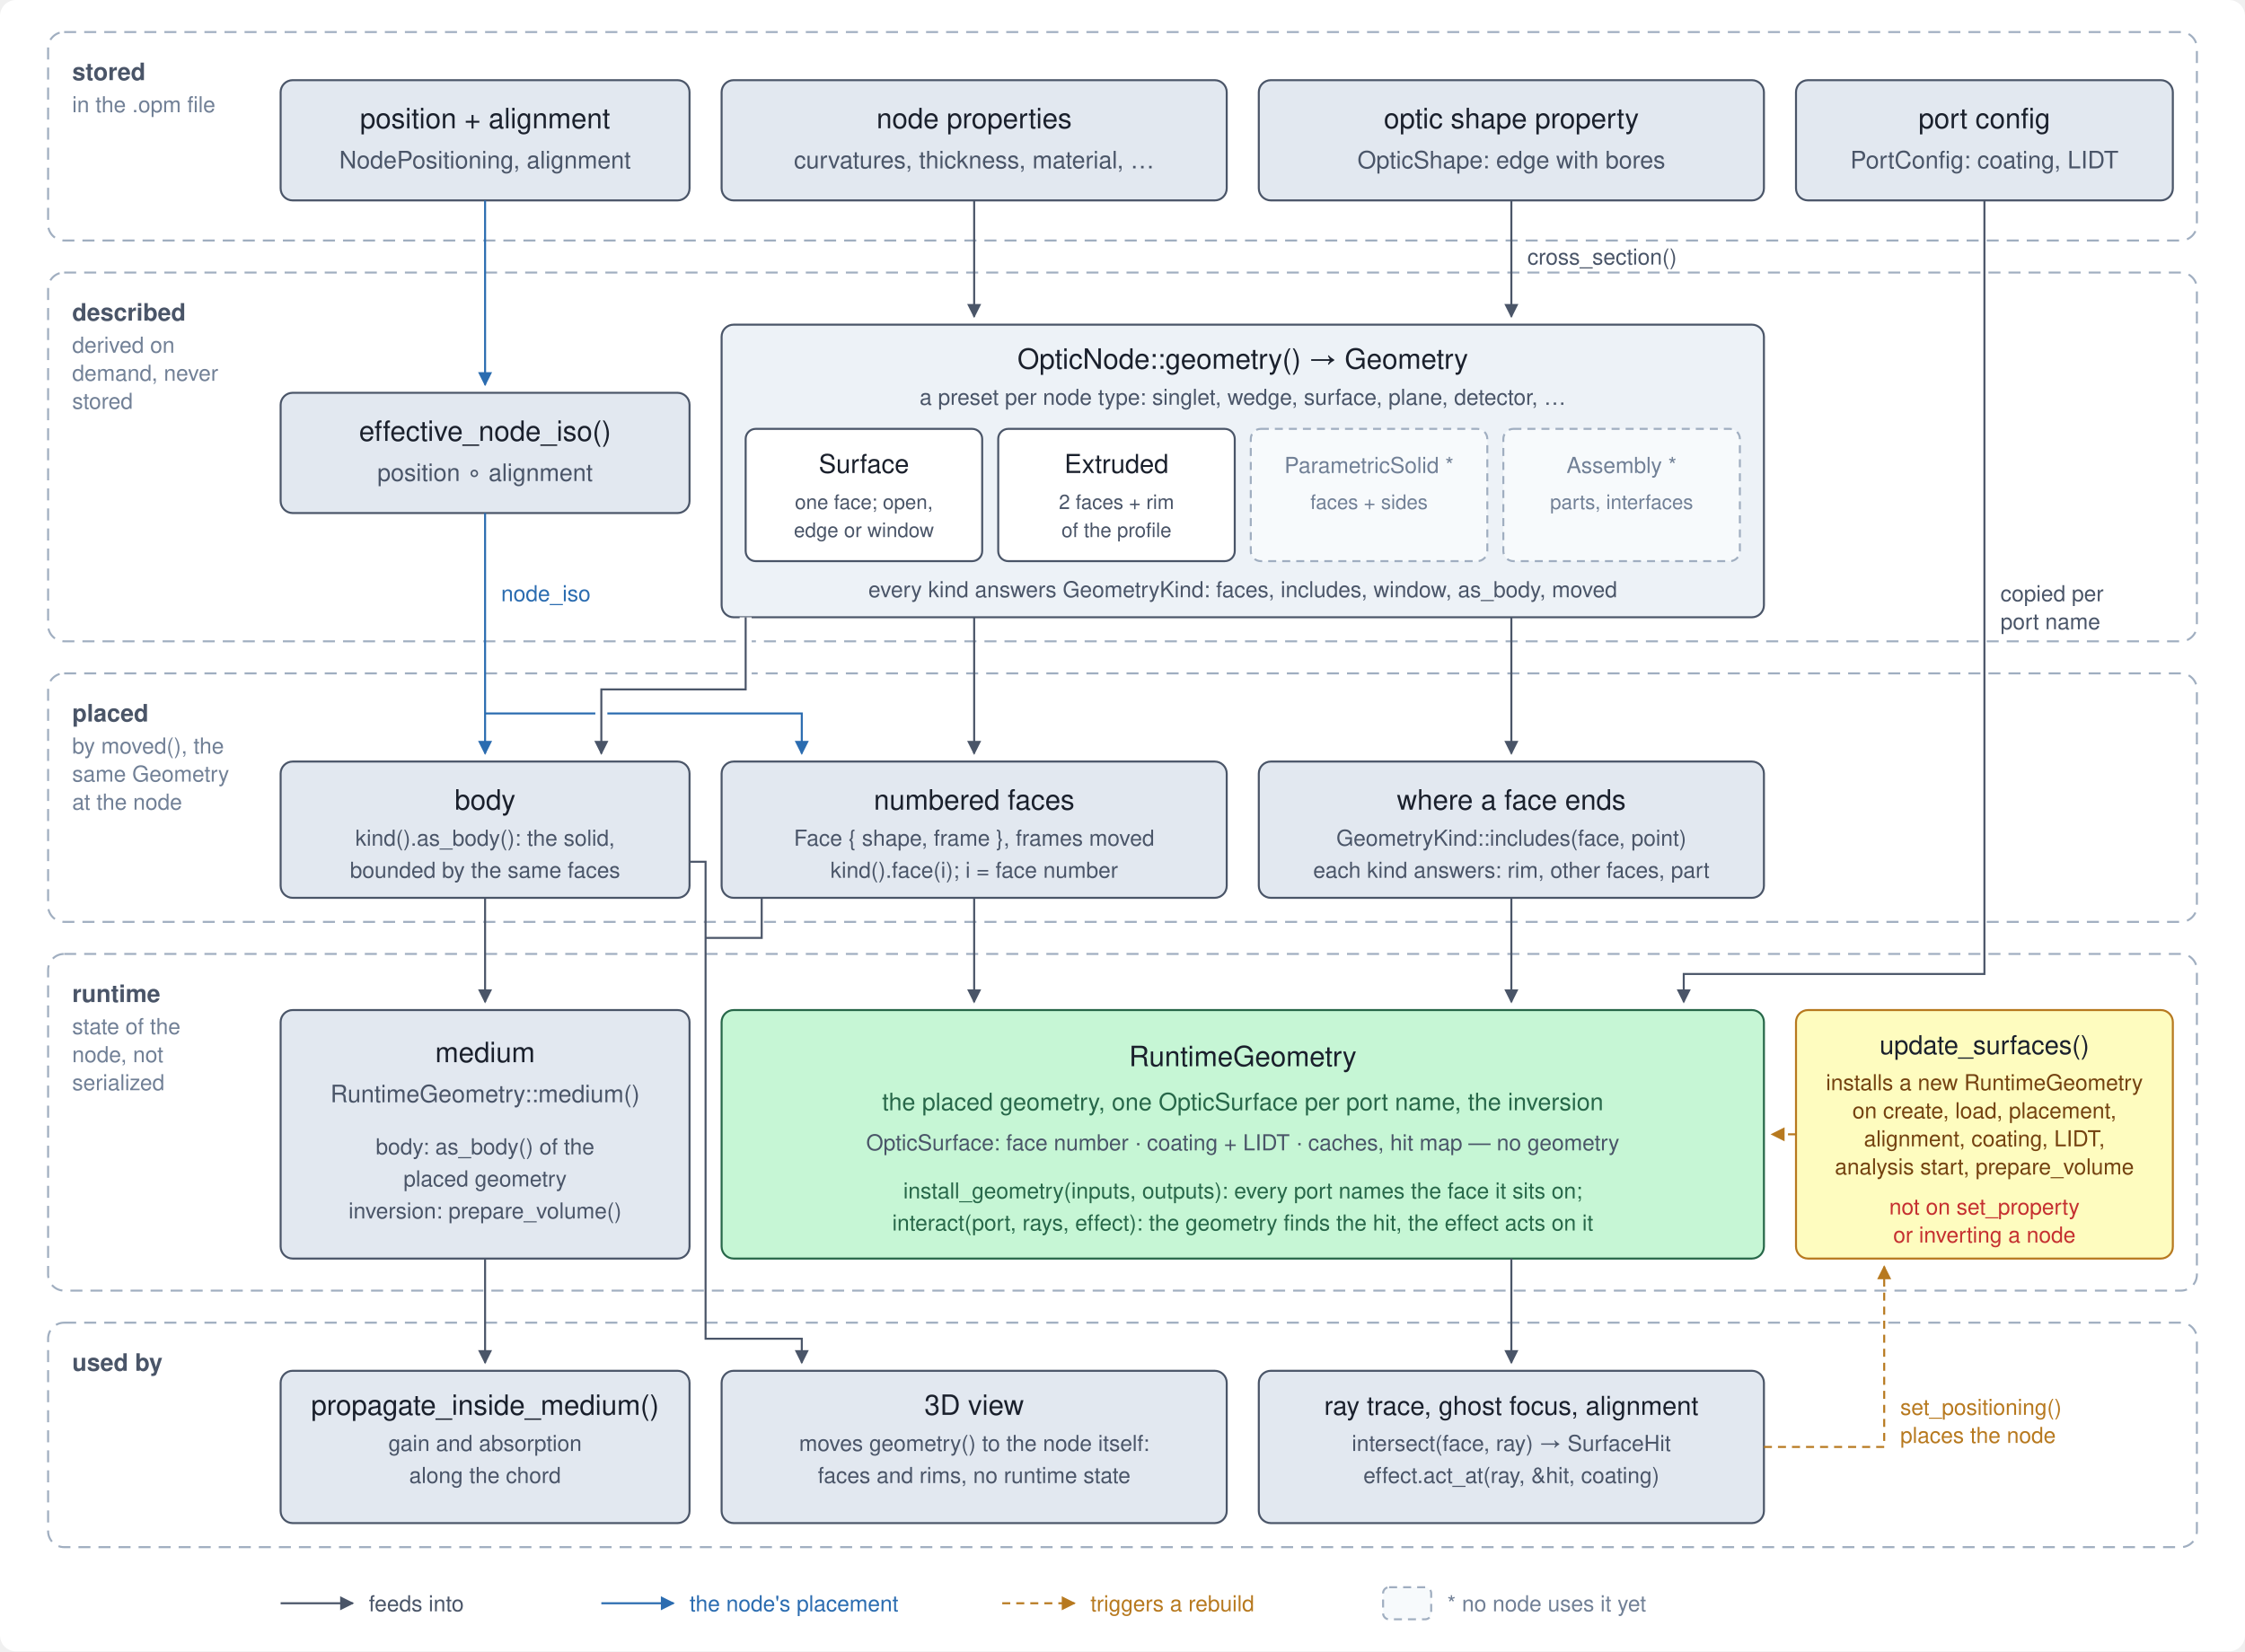
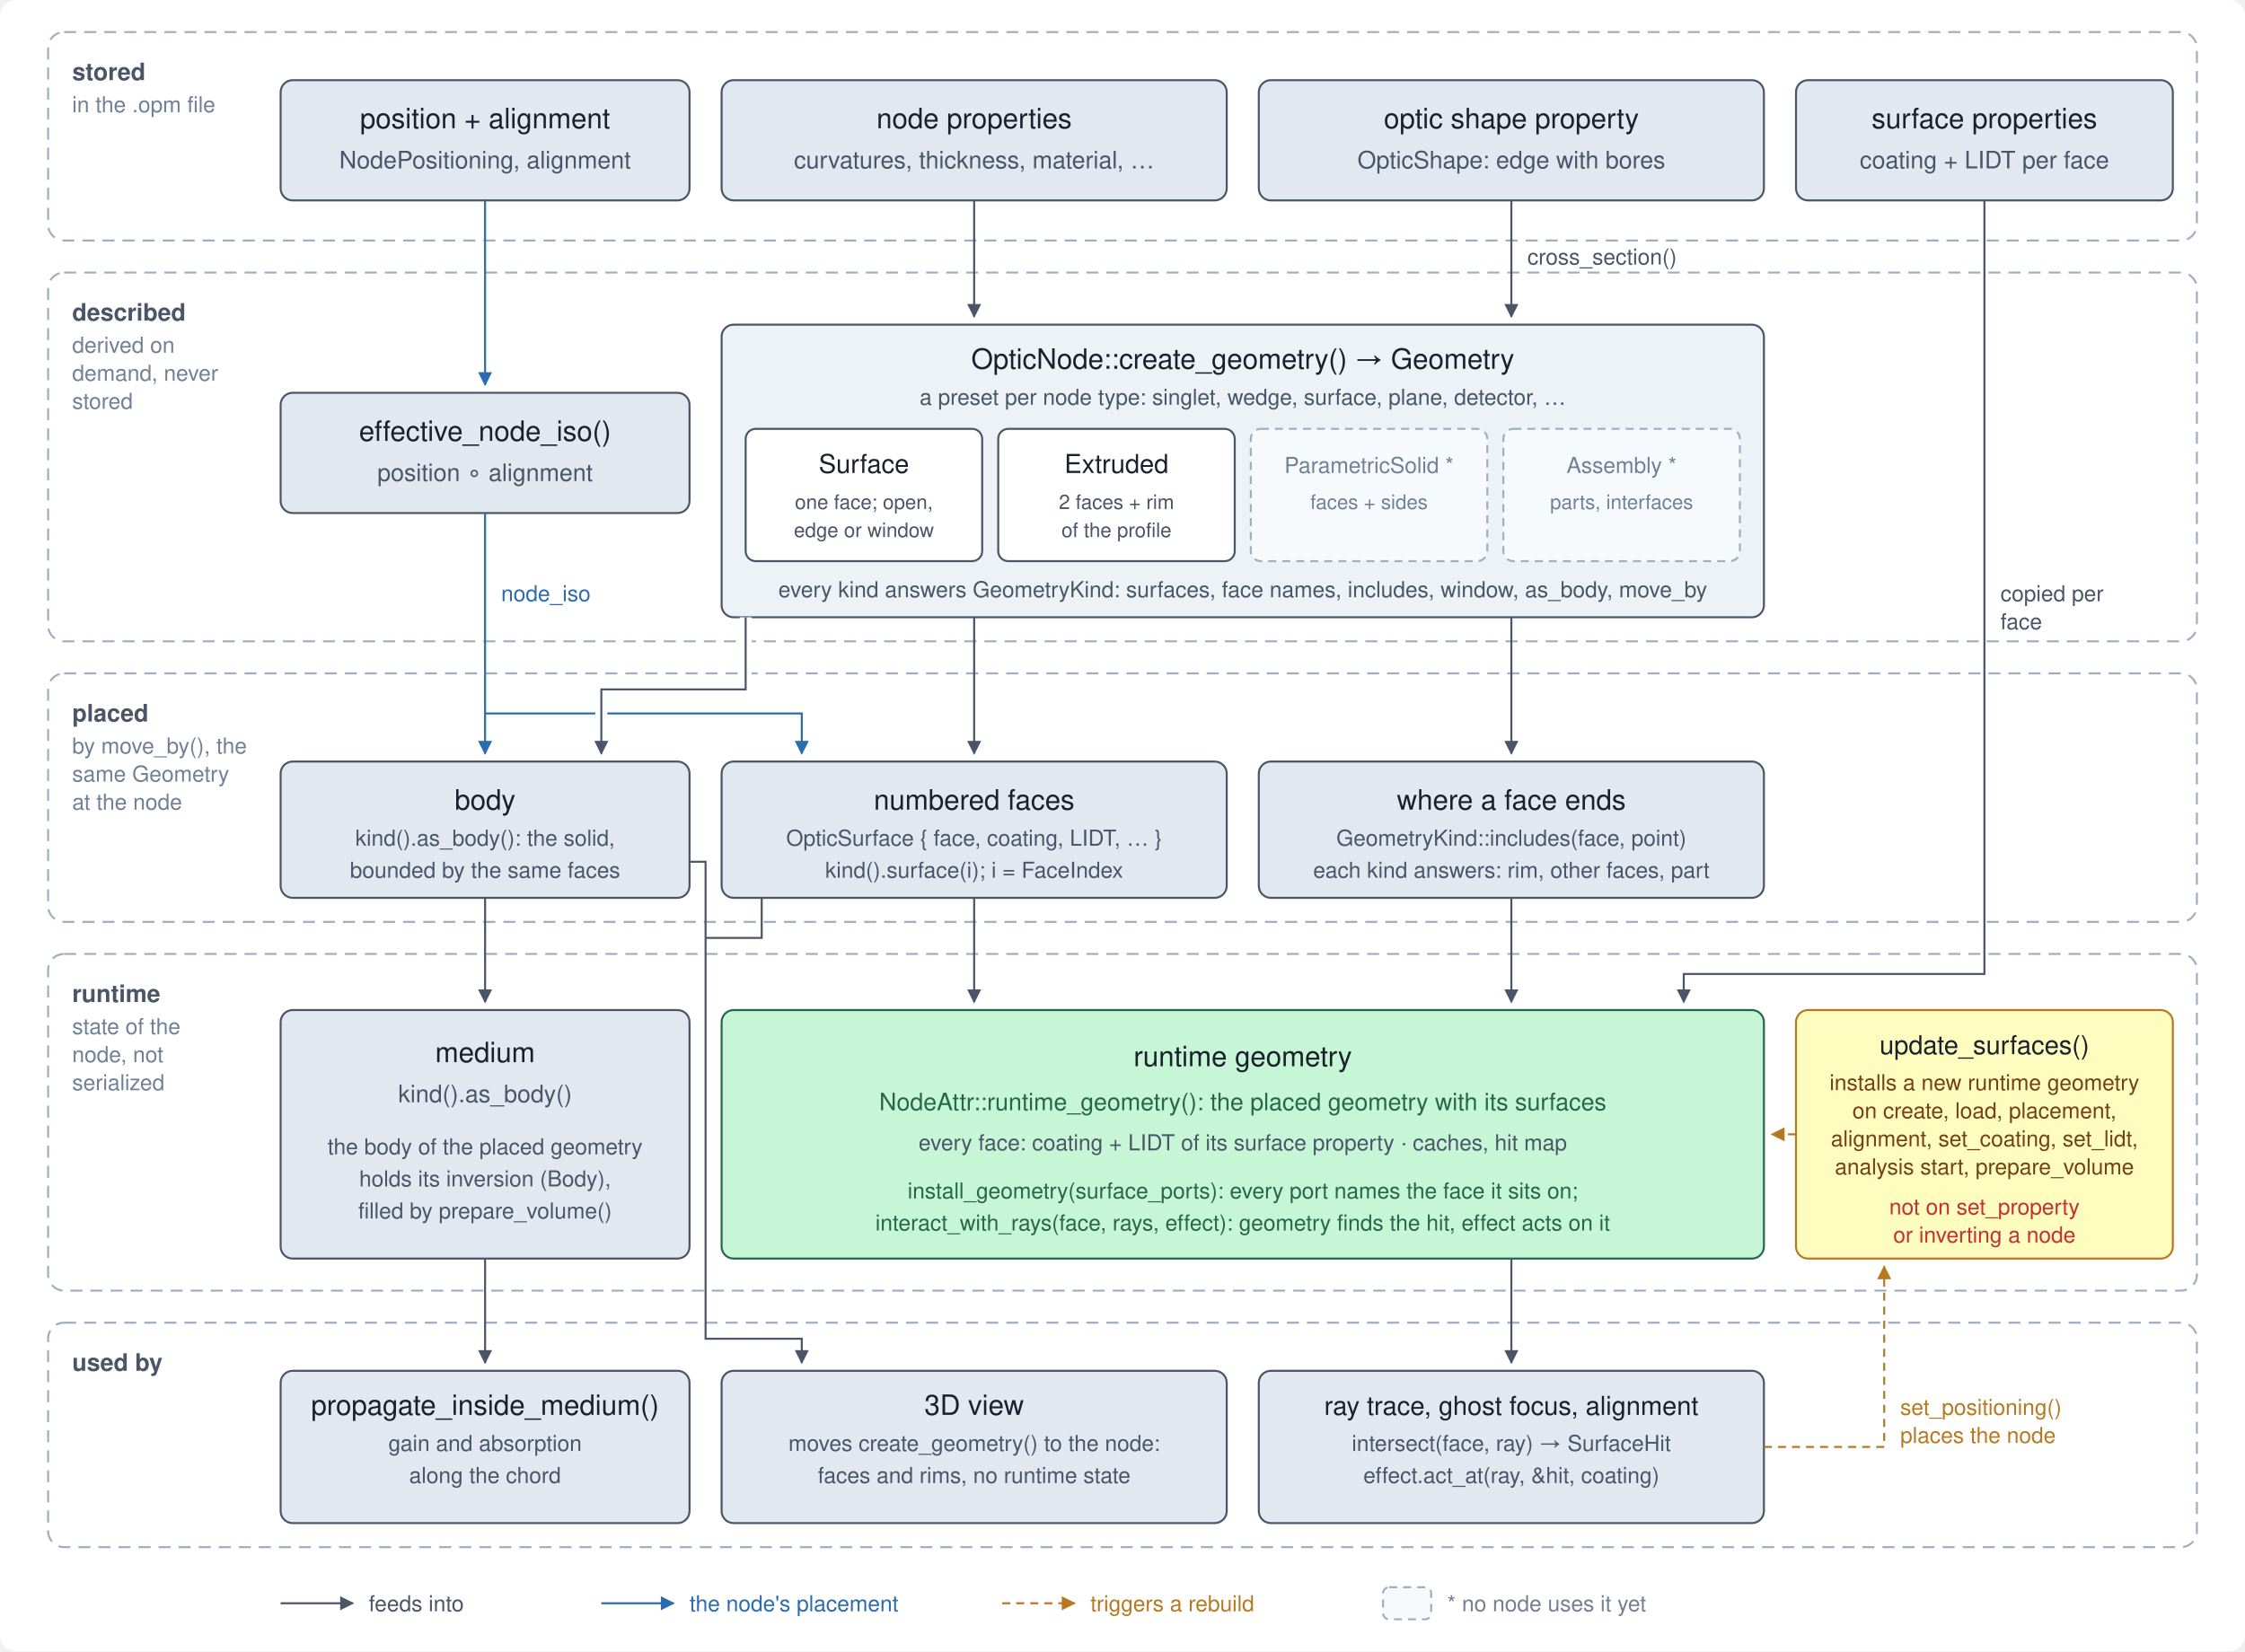
<svg xmlns="http://www.w3.org/2000/svg" width="1120" height="824" viewBox="0 0 1120 824" font-family="Helvetica, Arial, sans-serif">
  <defs>
    <marker id="arrow" viewBox="0 0 10 10" refX="9" refY="5" markerWidth="7" markerHeight="7" orient="auto">
      <path d="M 0 0 L 10 5 L 0 10 z" fill="#4a5568" />
    </marker>
    <marker id="arrow-placement" viewBox="0 0 10 10" refX="9" refY="5" markerWidth="7" markerHeight="7" orient="auto">
      <path d="M 0 0 L 10 5 L 0 10 z" fill="#2b6cb0" />
    </marker>
    <marker id="arrow-rebuild" viewBox="0 0 10 10" refX="9" refY="5" markerWidth="7" markerHeight="7" orient="auto">
      <path d="M 0 0 L 10 5 L 0 10 z" fill="#b7791f" />
    </marker>
  </defs>
  <rect x="0" y="0" width="1120" height="824" rx="8" fill="#ffffff" />
  <rect x="24" y="16" width="1072" height="104" rx="8" fill="none" stroke="#a0aec0" stroke-dasharray="6 4" />
  <text x="36" y="40" font-size="12" font-weight="bold" fill="#4a5568">stored</text>
  <text x="36" y="56" font-size="11" fill="#718096">in the .opm file</text>
  <rect x="140" y="40" width="204" height="60" rx="6" fill="#e2e8f0" stroke="#4a5568" />
  <text x="242" y="64" font-size="14" text-anchor="middle" fill="#1a202c">position + alignment</text>
  <text x="242" y="84" font-size="12" text-anchor="middle" fill="#4a5568">NodePositioning, alignment</text>
  <rect x="360" y="40" width="252" height="60" rx="6" fill="#e2e8f0" stroke="#4a5568" />
  <text x="486" y="64" font-size="14" text-anchor="middle" fill="#1a202c">node properties</text>
  <text x="486" y="84" font-size="12" text-anchor="middle" fill="#4a5568">curvatures, thickness, material, …</text>
  <rect x="628" y="40" width="252" height="60" rx="6" fill="#e2e8f0" stroke="#4a5568" />
  <text x="754" y="64" font-size="14" text-anchor="middle" fill="#1a202c">optic shape property</text>
  <text x="754" y="84" font-size="12" text-anchor="middle" fill="#4a5568">OpticShape: edge with bores</text>
  <rect x="896" y="40" width="188" height="60" rx="6" fill="#e2e8f0" stroke="#4a5568" />
-   <text x="990" y="64" font-size="14" text-anchor="middle" fill="#1a202c">port config</text>
-   <text x="990" y="84" font-size="12" text-anchor="middle" fill="#4a5568">PortConfig: coating, LIDT</text>
+   <text x="990" y="64" font-size="14" text-anchor="middle" fill="#1a202c">surface properties</text>
+   <text x="990" y="84" font-size="12" text-anchor="middle" fill="#4a5568">coating + LIDT per face</text>
  <rect x="24" y="136" width="1072" height="184" rx="8" fill="none" stroke="#a0aec0" stroke-dasharray="6 4" />
  <text x="36" y="160" font-size="12" font-weight="bold" fill="#4a5568">described</text>
  <text x="36" y="176" font-size="11" fill="#718096">derived on</text>
  <text x="36" y="190" font-size="11" fill="#718096">demand, never</text>
  <text x="36" y="204" font-size="11" fill="#718096">stored</text>
  <rect x="140" y="196" width="204" height="60" rx="6" fill="#e2e8f0" stroke="#4a5568" />
  <text x="242" y="220" font-size="14" text-anchor="middle" fill="#1a202c">effective_node_iso()</text>
  <text x="242" y="240" font-size="12" text-anchor="middle" fill="#4a5568">position ∘ alignment</text>
  <rect x="360" y="162" width="520" height="146" rx="6" fill="#edf2f7" stroke="#4a5568" />
-   <text x="620" y="184" font-size="14" text-anchor="middle" fill="#1a202c">OpticNode::geometry() → Geometry</text>
+   <text x="620" y="184" font-size="14" text-anchor="middle" fill="#1a202c">OpticNode::create_geometry() → Geometry</text>
  <text x="620" y="202" font-size="11" text-anchor="middle" fill="#4a5568">a preset per node type: singlet, wedge, surface, plane, detector, …</text>
  <rect x="372" y="214" width="118" height="66" rx="5" fill="#ffffff" stroke="#4a5568" />
  <text x="431" y="236" font-size="13" text-anchor="middle" fill="#1a202c">Surface</text>
  <text x="431" y="254" font-size="10" text-anchor="middle" fill="#4a5568">one face; open,</text>
  <text x="431" y="268" font-size="10" text-anchor="middle" fill="#4a5568">edge or window</text>
  <rect x="498" y="214" width="118" height="66" rx="5" fill="#ffffff" stroke="#4a5568" />
  <text x="557" y="236" font-size="13" text-anchor="middle" fill="#1a202c">Extruded</text>
  <text x="557" y="254" font-size="10" text-anchor="middle" fill="#4a5568">2 faces + rim</text>
  <text x="557" y="268" font-size="10" text-anchor="middle" fill="#4a5568">of the profile</text>
  <rect x="624" y="214" width="118" height="66" rx="5" fill="#f7fafc" stroke="#a0aec0" stroke-dasharray="4 3" />
  <text x="683" y="236" font-size="11" text-anchor="middle" fill="#718096">ParametricSolid *</text>
  <text x="683" y="254" font-size="10" text-anchor="middle" fill="#718096">faces + sides</text>
  <rect x="750" y="214" width="118" height="66" rx="5" fill="#f7fafc" stroke="#a0aec0" stroke-dasharray="4 3" />
  <text x="809" y="236" font-size="11" text-anchor="middle" fill="#718096">Assembly *</text>
  <text x="809" y="254" font-size="10" text-anchor="middle" fill="#718096">parts, interfaces</text>
-   <text x="620" y="298" font-size="11" text-anchor="middle" fill="#4a5568">every kind answers GeometryKind: faces, includes, window, as_body, moved</text>
+   <text x="620" y="298" font-size="11" text-anchor="middle" fill="#4a5568">every kind answers GeometryKind: surfaces, face names, includes, window, as_body, move_by</text>
  <line x1="242" y1="100" x2="242" y2="192" stroke="#2b6cb0" marker-end="url(#arrow-placement)" />
  <line x1="486" y1="100" x2="486" y2="158" stroke="#4a5568" marker-end="url(#arrow)" />
  <line x1="754" y1="100" x2="754" y2="158" stroke="#4a5568" marker-end="url(#arrow)" />
  <text x="762" y="132" font-size="11" fill="#4a5568">cross_section()</text>
  <rect x="24" y="336" width="1072" height="124" rx="8" fill="none" stroke="#a0aec0" stroke-dasharray="6 4" />
  <text x="36" y="360" font-size="12" font-weight="bold" fill="#4a5568">placed</text>
-   <text x="36" y="376" font-size="11" fill="#718096">by moved(), the</text>
+   <text x="36" y="376" font-size="11" fill="#718096">by move_by(), the</text>
  <text x="36" y="390" font-size="11" fill="#718096">same Geometry</text>
  <text x="36" y="404" font-size="11" fill="#718096">at the node</text>
  <rect x="140" y="380" width="204" height="68" rx="6" fill="#e2e8f0" stroke="#4a5568" />
  <text x="242" y="404" font-size="14" text-anchor="middle" fill="#1a202c">body</text>
  <text x="242" y="422" font-size="11" text-anchor="middle" fill="#4a5568">kind().as_body(): the solid,</text>
  <text x="242" y="438" font-size="11" text-anchor="middle" fill="#4a5568">bounded by the same faces</text>
  <rect x="360" y="380" width="252" height="68" rx="6" fill="#e2e8f0" stroke="#4a5568" />
  <text x="486" y="404" font-size="14" text-anchor="middle" fill="#1a202c">numbered faces</text>
-   <text x="486" y="422" font-size="11" text-anchor="middle" fill="#4a5568">Face { shape, frame }, frames moved</text>
-   <text x="486" y="438" font-size="11" text-anchor="middle" fill="#4a5568">kind().face(i); i = face number</text>
+   <text x="486" y="422" font-size="11" text-anchor="middle" fill="#4a5568">OpticSurface { face, coating, LIDT, … }</text>
+   <text x="486" y="438" font-size="11" text-anchor="middle" fill="#4a5568">kind().surface(i); i = FaceIndex</text>
  <rect x="628" y="380" width="252" height="68" rx="6" fill="#e2e8f0" stroke="#4a5568" />
  <text x="754" y="404" font-size="14" text-anchor="middle" fill="#1a202c">where a face ends</text>
  <text x="754" y="422" font-size="11" text-anchor="middle" fill="#4a5568">GeometryKind::includes(face, point)</text>
  <text x="754" y="438" font-size="11" text-anchor="middle" fill="#4a5568">each kind answers: rim, other faces, part</text>
  <line x1="242" y1="256" x2="242" y2="376" stroke="#2b6cb0" marker-end="url(#arrow-placement)" />
  <path d="M 242 356 L 400 356 L 400 376" fill="none" stroke="#2b6cb0" marker-end="url(#arrow-placement)" />
  <text x="250" y="300" font-size="11" fill="#2b6cb0">node_iso</text>
  <line x1="486" y1="308" x2="486" y2="376" stroke="#4a5568" marker-end="url(#arrow)" />
  <line x1="754" y1="308" x2="754" y2="376" stroke="#4a5568" marker-end="url(#arrow)" />
  <path d="M 372 308 L 372 344 L 300 344 L 300 376" fill="none" stroke="#ffffff" stroke-width="6" />
  <path d="M 372 308 L 372 344 L 300 344 L 300 376" fill="none" stroke="#4a5568" marker-end="url(#arrow)" />
  <rect x="24" y="476" width="1072" height="168" rx="8" fill="none" stroke="#a0aec0" stroke-dasharray="6 4" />
  <text x="36" y="500" font-size="12" font-weight="bold" fill="#4a5568">runtime</text>
  <text x="36" y="516" font-size="11" fill="#718096">state of the</text>
  <text x="36" y="530" font-size="11" fill="#718096">node, not</text>
  <text x="36" y="544" font-size="11" fill="#718096">serialized</text>
  <rect x="140" y="504" width="204" height="124" rx="6" fill="#e2e8f0" stroke="#4a5568" />
  <text x="242" y="530" font-size="14" text-anchor="middle" fill="#1a202c">medium</text>
-   <text x="242" y="550" font-size="12" text-anchor="middle" fill="#4a5568">RuntimeGeometry::medium()</text>
-   <text x="242" y="576" font-size="11" text-anchor="middle" fill="#4a5568">body: as_body() of the</text>
-   <text x="242" y="592" font-size="11" text-anchor="middle" fill="#4a5568">placed geometry</text>
-   <text x="242" y="608" font-size="11" text-anchor="middle" fill="#4a5568">inversion: prepare_volume()</text>
+   <text x="242" y="550" font-size="12" text-anchor="middle" fill="#4a5568">kind().as_body()</text>
+   <text x="242" y="576" font-size="11" text-anchor="middle" fill="#4a5568">the body of the placed geometry</text>
+   <text x="242" y="592" font-size="11" text-anchor="middle" fill="#4a5568">holds its inversion (Body),</text>
+   <text x="242" y="608" font-size="11" text-anchor="middle" fill="#4a5568">filled by prepare_volume()</text>
  <rect x="360" y="504" width="520" height="124" rx="6" fill="#c6f6d5" stroke="#276749" />
-   <text x="620" y="532" font-size="14" text-anchor="middle" fill="#1a202c">RuntimeGeometry</text>
-   <text x="620" y="554" font-size="12" text-anchor="middle" fill="#276749">the placed geometry, one OpticSurface per port name, the inversion</text>
-   <text x="620" y="574" font-size="11" text-anchor="middle" fill="#4a5568">OpticSurface: face number · coating + LIDT · caches, hit map — no geometry</text>
-   <text x="620" y="598" font-size="11" text-anchor="middle" fill="#276749">install_geometry(inputs, outputs): every port names the face it sits on;</text>
-   <text x="620" y="614" font-size="11" text-anchor="middle" fill="#276749">interact(port, rays, effect): the geometry finds the hit, the effect acts on it</text>
+   <text x="620" y="532" font-size="14" text-anchor="middle" fill="#1a202c">runtime geometry</text>
+   <text x="620" y="554" font-size="12" text-anchor="middle" fill="#276749">NodeAttr::runtime_geometry(): the placed geometry with its surfaces</text>
+   <text x="620" y="574" font-size="11" text-anchor="middle" fill="#4a5568">every face: coating + LIDT of its surface property · caches, hit map</text>
+   <text x="620" y="598" font-size="11" text-anchor="middle" fill="#276749">install_geometry(surface_ports): every port names the face it sits on;</text>
+   <text x="620" y="614" font-size="11" text-anchor="middle" fill="#276749">interact_with_rays(face, rays, effect): geometry finds the hit, effect acts on it</text>
  <rect x="896" y="504" width="188" height="124" rx="6" fill="#fefcbf" stroke="#b7791f" />
  <text x="990" y="526" font-size="13" text-anchor="middle" fill="#1a202c">update_surfaces()</text>
-   <text x="990" y="544" font-size="11" text-anchor="middle" fill="#744210">installs a new RuntimeGeometry</text>
+   <text x="990" y="544" font-size="11" text-anchor="middle" fill="#744210">installs a new runtime geometry</text>
  <text x="990" y="558" font-size="11" text-anchor="middle" fill="#744210">on create, load, placement,</text>
-   <text x="990" y="572" font-size="11" text-anchor="middle" fill="#744210">alignment, coating, LIDT,</text>
+   <text x="990" y="572" font-size="11" text-anchor="middle" fill="#744210">alignment, set_coating, set_lidt,</text>
  <text x="990" y="586" font-size="11" text-anchor="middle" fill="#744210">analysis start, prepare_volume</text>
  <text x="990" y="606" font-size="11" text-anchor="middle" fill="#c53030">not on set_property</text>
  <text x="990" y="620" font-size="11" text-anchor="middle" fill="#c53030">or inverting a node</text>
  <line x1="896" y1="566" x2="884" y2="566" stroke="#b7791f" stroke-dasharray="4 3" marker-end="url(#arrow-rebuild)" />
  <line x1="242" y1="448" x2="242" y2="500" stroke="#4a5568" marker-end="url(#arrow)" />
  <line x1="486" y1="448" x2="486" y2="500" stroke="#4a5568" marker-end="url(#arrow)" />
  <line x1="754" y1="448" x2="754" y2="500" stroke="#4a5568" marker-end="url(#arrow)" />
  <path d="M 990 100 L 990 486 L 840 486 L 840 500" fill="none" stroke="#4a5568" marker-end="url(#arrow)" />
  <text x="998" y="300" font-size="11" fill="#4a5568">copied per</text>
-   <text x="998" y="314" font-size="11" fill="#4a5568">port name</text>
+   <text x="998" y="314" font-size="11" fill="#4a5568">face</text>
  <rect x="24" y="660" width="1072" height="112" rx="8" fill="none" stroke="#a0aec0" stroke-dasharray="6 4" />
  <text x="36" y="684" font-size="12" font-weight="bold" fill="#4a5568">used by</text>
  <rect x="140" y="684" width="204" height="76" rx="6" fill="#e2e8f0" stroke="#4a5568" />
  <text x="242" y="706" font-size="14" text-anchor="middle" fill="#1a202c">propagate_inside_medium()</text>
  <text x="242" y="724" font-size="11" text-anchor="middle" fill="#4a5568">gain and absorption</text>
  <text x="242" y="740" font-size="11" text-anchor="middle" fill="#4a5568">along the chord</text>
  <rect x="360" y="684" width="252" height="76" rx="6" fill="#e2e8f0" stroke="#4a5568" />
  <text x="486" y="706" font-size="14" text-anchor="middle" fill="#1a202c">3D view</text>
-   <text x="486" y="724" font-size="11" text-anchor="middle" fill="#4a5568">moves geometry() to the node itself:</text>
+   <text x="486" y="724" font-size="11" text-anchor="middle" fill="#4a5568">moves create_geometry() to the node:</text>
  <text x="486" y="740" font-size="11" text-anchor="middle" fill="#4a5568">faces and rims, no runtime state</text>
  <rect x="628" y="684" width="252" height="76" rx="6" fill="#e2e8f0" stroke="#4a5568" />
  <text x="754" y="706" font-size="13" text-anchor="middle" fill="#1a202c">ray trace, ghost focus, alignment</text>
  <text x="754" y="724" font-size="11" text-anchor="middle" fill="#4a5568">intersect(face, ray) → SurfaceHit</text>
  <text x="754" y="740" font-size="11" text-anchor="middle" fill="#4a5568">effect.act_at(ray, &amp;hit, coating)</text>
  <line x1="242" y1="628" x2="242" y2="680" stroke="#4a5568" marker-end="url(#arrow)" />
  <line x1="754" y1="628" x2="754" y2="680" stroke="#4a5568" marker-end="url(#arrow)" />
  <path d="M 380 448 L 380 468 L 352 468" fill="none" stroke="#4a5568" />
  <path d="M 344 430 L 352 430 L 352 668 L 400 668 L 400 680" fill="none" stroke="#4a5568" marker-end="url(#arrow)" />
  <path d="M 880 722 L 940 722 L 940 632" fill="none" stroke="#b7791f" stroke-dasharray="4 3" marker-end="url(#arrow-rebuild)" />
  <text x="948" y="706" font-size="11" fill="#b7791f">set_positioning()</text>
  <text x="948" y="720" font-size="11" fill="#b7791f">places the node</text>
  <line x1="140" y1="800" x2="176" y2="800" stroke="#4a5568" marker-end="url(#arrow)" />
  <text x="184" y="804" font-size="11" fill="#4a5568">feeds into</text>
  <line x1="300" y1="800" x2="336" y2="800" stroke="#2b6cb0" marker-end="url(#arrow-placement)" />
  <text x="344" y="804" font-size="11" fill="#2b6cb0">the node's placement</text>
  <line x1="500" y1="800" x2="536" y2="800" stroke="#b7791f" stroke-dasharray="4 3" marker-end="url(#arrow-rebuild)" />
  <text x="544" y="804" font-size="11" fill="#b7791f">triggers a rebuild</text>
  <rect x="690" y="792" width="24" height="16" rx="3" fill="#f7fafc" stroke="#a0aec0" stroke-dasharray="4 3" />
  <text x="722" y="804" font-size="11" fill="#718096">* no node uses it yet</text>
</svg>
